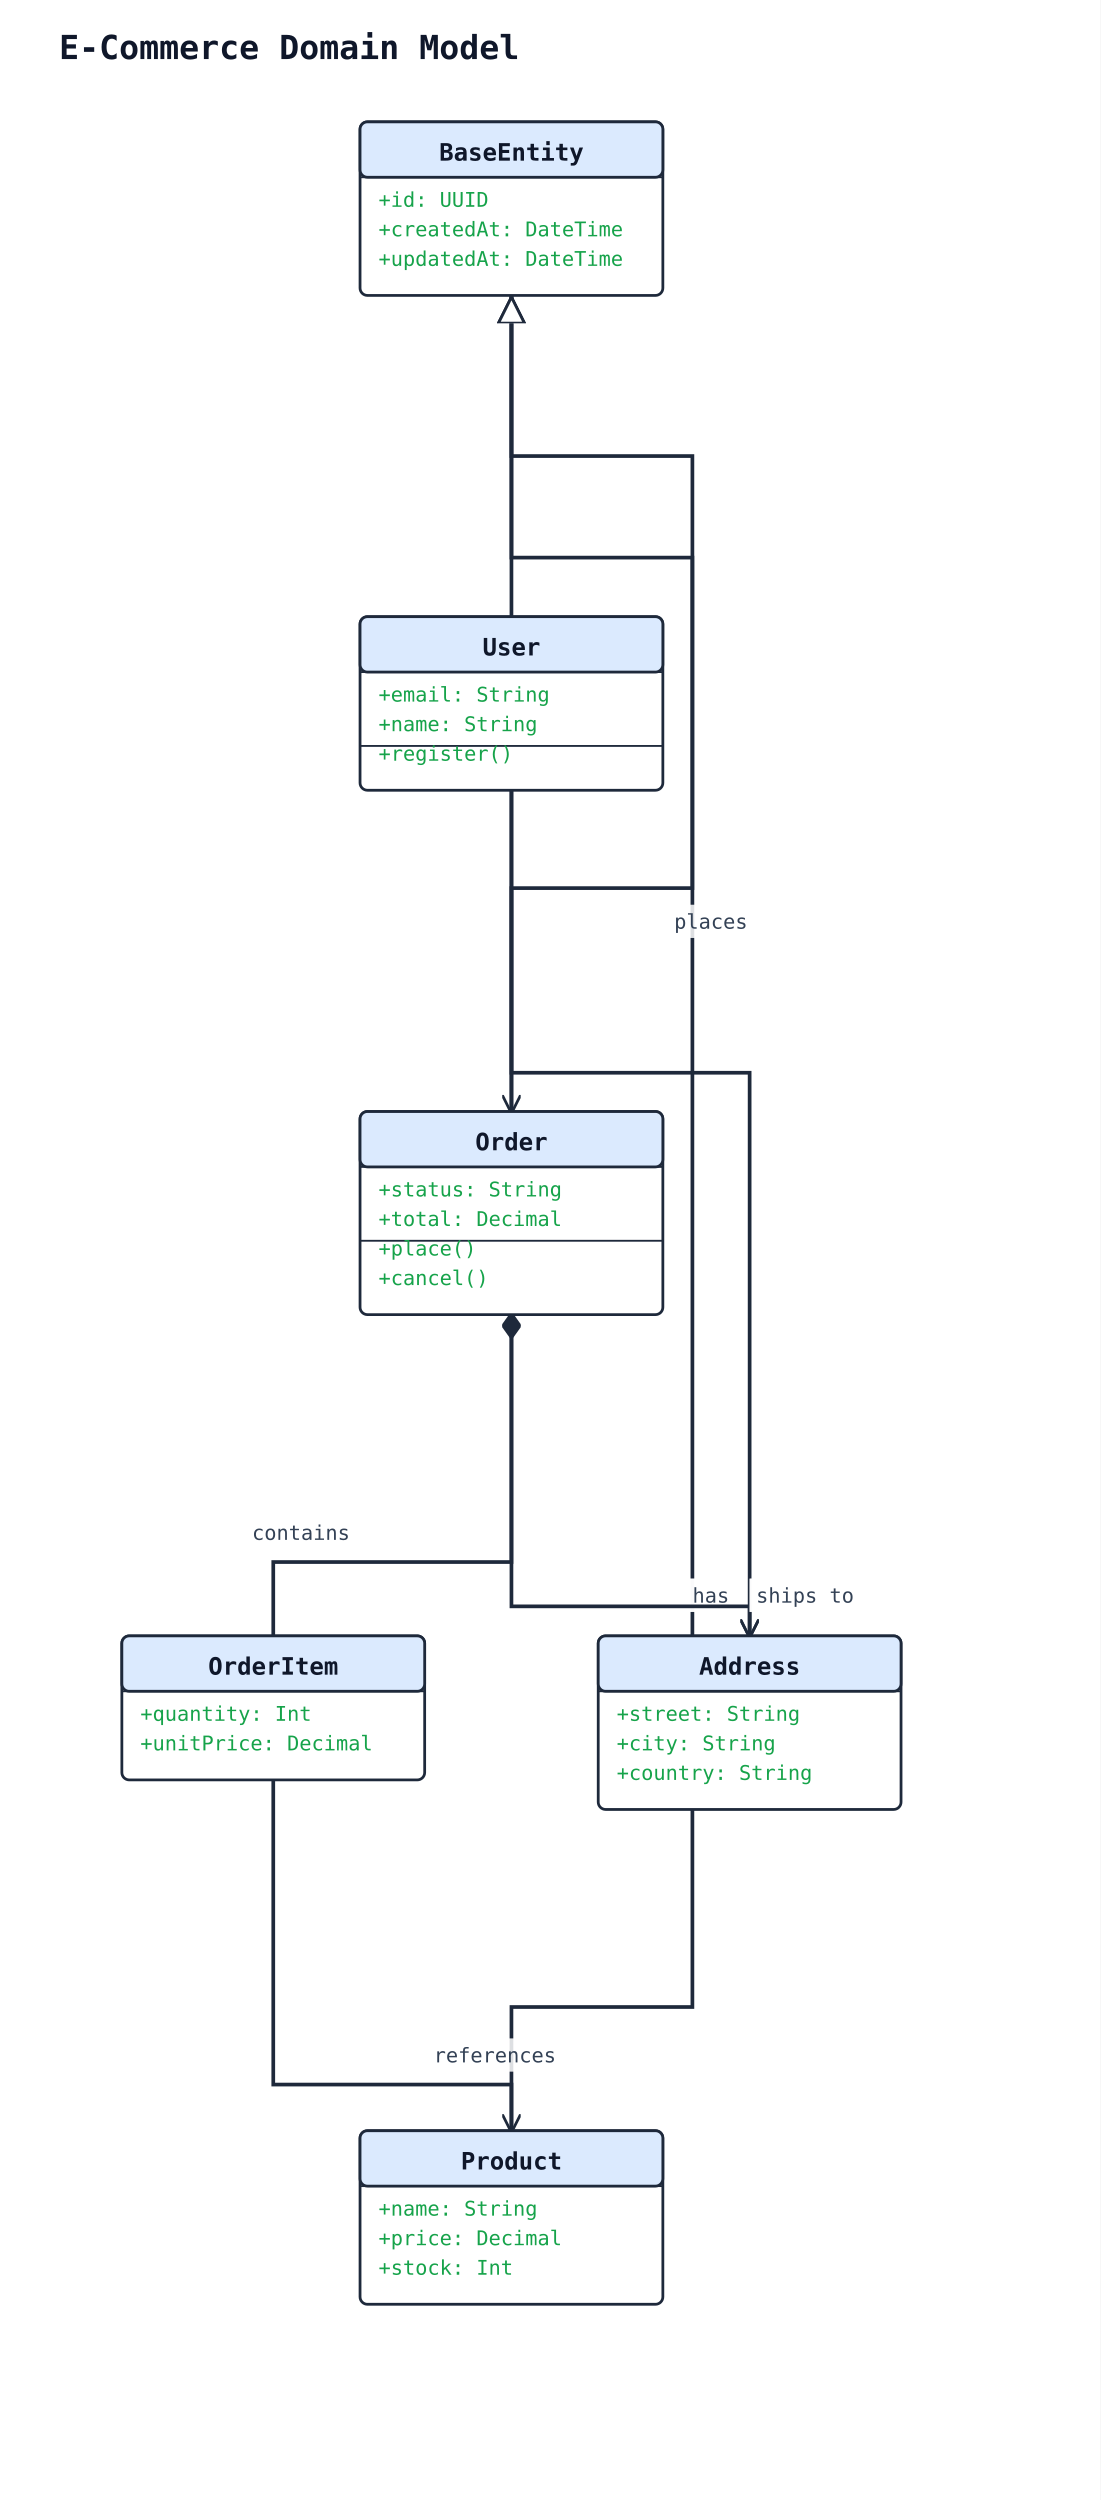
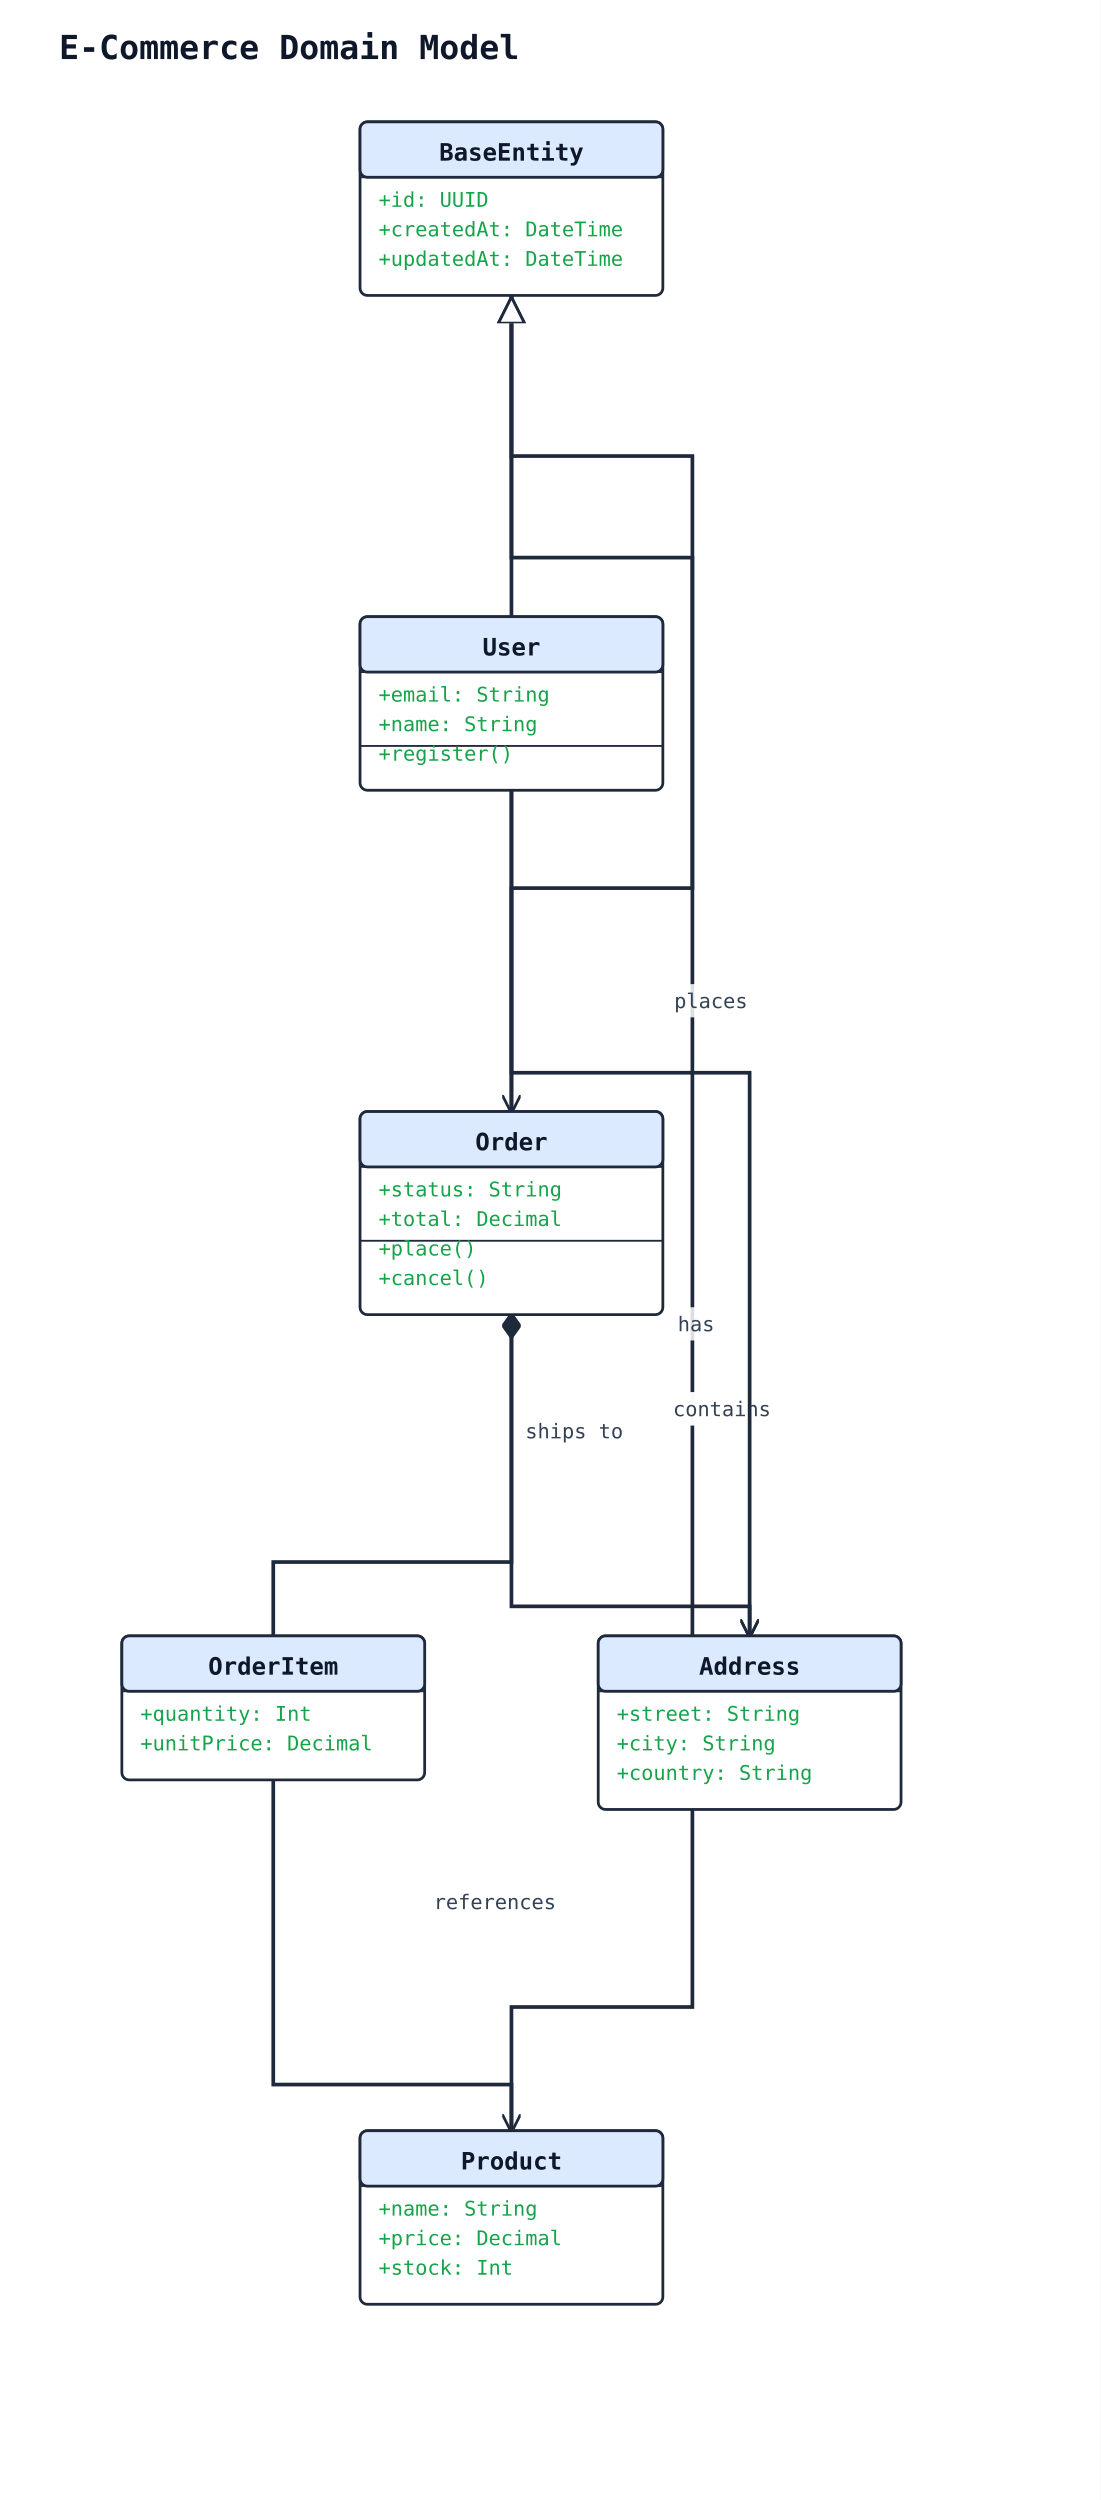
<svg xmlns="http://www.w3.org/2000/svg" width="596" height="1354" viewBox="0 0 596 1354" data-orientation="TopToBottom">
  <rect width="100%" height="100%" fill="#ffffff" />
  <defs>
    <marker id="arrow-open" viewBox="0 0 10 10" refX="9" refY="5" markerWidth="10" markerHeight="10" markerUnits="userSpaceOnUse" orient="auto-start-reverse">
      <path d="M0,0 L10,5 L0,10" fill="none" stroke="#1e293b" stroke-width="1.5" />
    </marker>
    <marker id="arrow-triangle" viewBox="0 0 16 16" refX="15" refY="8" markerWidth="16" markerHeight="16" markerUnits="userSpaceOnUse" orient="auto-start-reverse">
      <polygon points="0,1 14,8 0,15" fill="#ffffff" stroke="#1e293b" stroke-width="1.5" fill-rule="nonzero" />
    </marker>
    <marker id="arrow-diamond-filled" viewBox="0 0 14 10" refX="13" refY="5" markerWidth="14" markerHeight="10" markerUnits="userSpaceOnUse" orient="auto-start-reverse">
      <path d="M0,5 L7,0 L14,5 L7,10 z" fill="#1e293b" stroke="#1e293b" stroke-width="1" />
    </marker>
    <marker id="arrow-diamond-open" viewBox="0 0 14 10" refX="13" refY="5" markerWidth="14" markerHeight="10" markerUnits="userSpaceOnUse" orient="auto-start-reverse">
      <path d="M0,5 L7,0 L14,5 L7,10 z" fill="#ffffff" stroke="#1e293b" stroke-width="1" />
    </marker>
  </defs>
  <text x="32" y="32" font-family="monospace" font-size="18" font-weight="600" fill="#0f172a">E-Commerce Domain Model</text>
  <polyline class="uml-relation" data-uml-from="BaseEntity" data-uml-to="User" data-uml-arrow="&lt;|--" points="277,160 277,247 277,334" fill="none" stroke="#1e293b" stroke-width="2" marker-start="url(#arrow-triangle)" />
  <polyline class="uml-relation" data-uml-from="BaseEntity" data-uml-to="Order" data-uml-arrow="&lt;|--" points="277,160 277,247 375,247 375,481 277,481 277,602" fill="none" stroke="#1e293b" stroke-width="2" marker-start="url(#arrow-triangle)" />
  <polyline class="uml-relation" data-uml-from="BaseEntity" data-uml-to="Product" data-uml-arrow="&lt;|--" points="277,160 277,302 375,302 375,1087 277,1087 277,1154" fill="none" stroke="#1e293b" stroke-width="2" marker-start="url(#arrow-triangle)" />
  <polyline class="uml-relation" data-uml-from="User" data-uml-to="Order" data-uml-arrow="--&gt;" points="277,428 277,515 277,602" fill="none" stroke="#1e293b" stroke-width="2" marker-end="url(#arrow-open)" />
-   <rect class="uml-edge-label-bg" data-uml-label-role="edge-background" x="362" y="490" width="46" height="18" fill="white" opacity="0.85" />
-   <text class="uml-edge-label" data-uml-label-role="edge" x="385" y="503" text-anchor="middle" font-family="monospace" font-size="11" fill="#334155">places</text>
+   <rect class="uml-edge-label-bg" data-uml-label-role="edge-background" x="362" y="533" width="46" height="18" fill="white" opacity="0.85" />
+   <text class="uml-edge-label" data-uml-label-role="edge" x="385" y="546" text-anchor="middle" font-family="monospace" font-size="11" fill="#334155">places</text>
  <polyline class="uml-relation" data-uml-from="Order" data-uml-to="OrderItem" data-uml-arrow="*--" points="277,712 277,846 148,846 148,886" fill="none" stroke="#1e293b" stroke-width="2" marker-start="url(#arrow-diamond-filled)" />
-   <text class="uml-edge-label" data-uml-label-role="edge" x="163" y="834" text-anchor="middle" font-family="monospace" font-size="11" fill="#334155">contains</text>
+   <rect class="uml-edge-label-bg" data-uml-label-role="edge-background" x="361" y="754" width="60" height="18" fill="white" opacity="0.85" />
+   <rect class="uml-edge-label-bg" data-uml-label-role="edge-background" x="361" y="754" width="60" height="18" fill="white" opacity="0.85" />
+   <text class="uml-edge-label" data-uml-label-role="edge" x="391" y="767" text-anchor="middle" font-family="monospace" font-size="11" fill="#334155">contains</text>
  <polyline class="uml-relation" data-uml-from="OrderItem" data-uml-to="Product" data-uml-arrow="--&gt;" points="148,964 148,1129 277,1129 277,1154" fill="none" stroke="#1e293b" stroke-width="2" marker-end="url(#arrow-open)" />
-   <rect class="uml-edge-label-bg" data-uml-label-role="edge-background" x="231" y="1104" width="74" height="18" fill="white" opacity="0.85" />
-   <text class="uml-edge-label" data-uml-label-role="edge" x="268" y="1117" text-anchor="middle" font-family="monospace" font-size="11" fill="#334155">references</text>
+   <text class="uml-edge-label" data-uml-label-role="edge" x="268" y="1034" text-anchor="middle" font-family="monospace" font-size="11" fill="#334155">references</text>
  <polyline class="uml-relation" data-uml-from="User" data-uml-to="Address" data-uml-arrow="--&gt;" points="277,428 277,581 406,581 406,886" fill="none" stroke="#1e293b" stroke-width="2" marker-end="url(#arrow-open)" />
-   <rect class="uml-edge-label-bg" data-uml-label-role="edge-background" x="373" y="855" width="24" height="18" fill="white" opacity="0.85" />
-   <rect class="uml-edge-label-bg" data-uml-label-role="edge-background" x="373" y="855" width="24" height="18" fill="white" opacity="0.85" />
-   <text class="uml-edge-label" data-uml-label-role="edge" x="385" y="868" text-anchor="middle" font-family="monospace" font-size="11" fill="#334155">has</text>
+   <rect class="uml-edge-label-bg" data-uml-label-role="edge-background" x="365" y="708" width="24" height="18" fill="white" opacity="0.85" />
+   <text class="uml-edge-label" data-uml-label-role="edge" x="377" y="721" text-anchor="middle" font-family="monospace" font-size="11" fill="#334155">has</text>
  <polyline class="uml-relation" data-uml-from="Order" data-uml-to="Address" data-uml-arrow="--&gt;" points="277,712 277,870 406,870 406,886" fill="none" stroke="#1e293b" stroke-width="2" marker-end="url(#arrow-open)" />
-   <rect class="uml-edge-label-bg" data-uml-label-role="edge-background" x="406" y="855" width="60" height="18" fill="white" opacity="0.85" />
-   <rect class="uml-edge-label-bg" data-uml-label-role="edge-background" x="406" y="855" width="60" height="18" fill="white" opacity="0.85" />
-   <text class="uml-edge-label" data-uml-label-role="edge" x="436" y="868" text-anchor="middle" font-family="monospace" font-size="11" fill="#334155">ships to</text>
+   <text class="uml-edge-label" data-uml-label-role="edge" x="311" y="779" text-anchor="middle" font-family="monospace" font-size="11" fill="#334155">ships to</text>
  <rect x="195" y="66" width="164" height="94" rx="4" ry="4" fill="#ffffff" stroke="#1e293b" stroke-width="1.5" />
  <rect x="195" y="66" width="164" height="30" rx="4" ry="4" fill="#dbeafe" stroke="#1e293b" stroke-width="1.5" />
  <line x1="195" y1="96" x2="359" y2="96" stroke="#1e293b" stroke-width="1" />
  <text x="277" y="87" text-anchor="middle" font-family="monospace" font-size="13" font-weight="600" fill="#0f172a">BaseEntity</text>
  <text class="uml-member" data-uml-visibility="public" x="205" y="112" font-family="monospace" font-size="11" fill="#16a34a">+id: UUID</text>
  <text class="uml-member" data-uml-visibility="public" x="205" y="128" font-family="monospace" font-size="11" fill="#16a34a">+createdAt: DateTime</text>
  <text class="uml-member" data-uml-visibility="public" x="205" y="144" font-family="monospace" font-size="11" fill="#16a34a">+updatedAt: DateTime</text>
  <rect x="195" y="334" width="164" height="94" rx="4" ry="4" fill="#ffffff" stroke="#1e293b" stroke-width="1.5" />
  <rect x="195" y="334" width="164" height="30" rx="4" ry="4" fill="#dbeafe" stroke="#1e293b" stroke-width="1.5" />
  <line x1="195" y1="364" x2="359" y2="364" stroke="#1e293b" stroke-width="1" />
  <text x="277" y="355" text-anchor="middle" font-family="monospace" font-size="13" font-weight="600" fill="#0f172a">User</text>
  <text class="uml-member" data-uml-visibility="public" x="205" y="380" font-family="monospace" font-size="11" fill="#16a34a">+email: String</text>
  <text class="uml-member" data-uml-visibility="public" x="205" y="396" font-family="monospace" font-size="11" fill="#16a34a">+name: String</text>
  <line x1="195" y1="404" x2="359" y2="404" stroke="#1e293b" stroke-width="1" />
  <text class="uml-member" data-uml-visibility="public" x="205" y="412" font-family="monospace" font-size="11" fill="#16a34a">+register()</text>
  <rect x="195" y="602" width="164" height="110" rx="4" ry="4" fill="#ffffff" stroke="#1e293b" stroke-width="1.5" />
  <rect x="195" y="602" width="164" height="30" rx="4" ry="4" fill="#dbeafe" stroke="#1e293b" stroke-width="1.5" />
  <line x1="195" y1="632" x2="359" y2="632" stroke="#1e293b" stroke-width="1" />
  <text x="277" y="623" text-anchor="middle" font-family="monospace" font-size="13" font-weight="600" fill="#0f172a">Order</text>
  <text class="uml-member" data-uml-visibility="public" x="205" y="648" font-family="monospace" font-size="11" fill="#16a34a">+status: String</text>
  <text class="uml-member" data-uml-visibility="public" x="205" y="664" font-family="monospace" font-size="11" fill="#16a34a">+total: Decimal</text>
  <line x1="195" y1="672" x2="359" y2="672" stroke="#1e293b" stroke-width="1" />
  <text class="uml-member" data-uml-visibility="public" x="205" y="680" font-family="monospace" font-size="11" fill="#16a34a">+place()</text>
  <text class="uml-member" data-uml-visibility="public" x="205" y="696" font-family="monospace" font-size="11" fill="#16a34a">+cancel()</text>
  <rect x="66" y="886" width="164" height="78" rx="4" ry="4" fill="#ffffff" stroke="#1e293b" stroke-width="1.5" />
  <rect x="66" y="886" width="164" height="30" rx="4" ry="4" fill="#dbeafe" stroke="#1e293b" stroke-width="1.5" />
  <line x1="66" y1="916" x2="230" y2="916" stroke="#1e293b" stroke-width="1" />
  <text x="148" y="907" text-anchor="middle" font-family="monospace" font-size="13" font-weight="600" fill="#0f172a">OrderItem</text>
  <text class="uml-member" data-uml-visibility="public" x="76" y="932" font-family="monospace" font-size="11" fill="#16a34a">+quantity: Int</text>
  <text class="uml-member" data-uml-visibility="public" x="76" y="948" font-family="monospace" font-size="11" fill="#16a34a">+unitPrice: Decimal</text>
  <rect x="195" y="1154" width="164" height="94" rx="4" ry="4" fill="#ffffff" stroke="#1e293b" stroke-width="1.5" />
  <rect x="195" y="1154" width="164" height="30" rx="4" ry="4" fill="#dbeafe" stroke="#1e293b" stroke-width="1.5" />
  <line x1="195" y1="1184" x2="359" y2="1184" stroke="#1e293b" stroke-width="1" />
  <text x="277" y="1175" text-anchor="middle" font-family="monospace" font-size="13" font-weight="600" fill="#0f172a">Product</text>
  <text class="uml-member" data-uml-visibility="public" x="205" y="1200" font-family="monospace" font-size="11" fill="#16a34a">+name: String</text>
  <text class="uml-member" data-uml-visibility="public" x="205" y="1216" font-family="monospace" font-size="11" fill="#16a34a">+price: Decimal</text>
  <text class="uml-member" data-uml-visibility="public" x="205" y="1232" font-family="monospace" font-size="11" fill="#16a34a">+stock: Int</text>
  <rect x="324" y="886" width="164" height="94" rx="4" ry="4" fill="#ffffff" stroke="#1e293b" stroke-width="1.5" />
  <rect x="324" y="886" width="164" height="30" rx="4" ry="4" fill="#dbeafe" stroke="#1e293b" stroke-width="1.5" />
  <line x1="324" y1="916" x2="488" y2="916" stroke="#1e293b" stroke-width="1" />
  <text x="406" y="907" text-anchor="middle" font-family="monospace" font-size="13" font-weight="600" fill="#0f172a">Address</text>
  <text class="uml-member" data-uml-visibility="public" x="334" y="932" font-family="monospace" font-size="11" fill="#16a34a">+street: String</text>
  <text class="uml-member" data-uml-visibility="public" x="334" y="948" font-family="monospace" font-size="11" fill="#16a34a">+city: String</text>
  <text class="uml-member" data-uml-visibility="public" x="334" y="964" font-family="monospace" font-size="11" fill="#16a34a">+country: String</text>
</svg>
